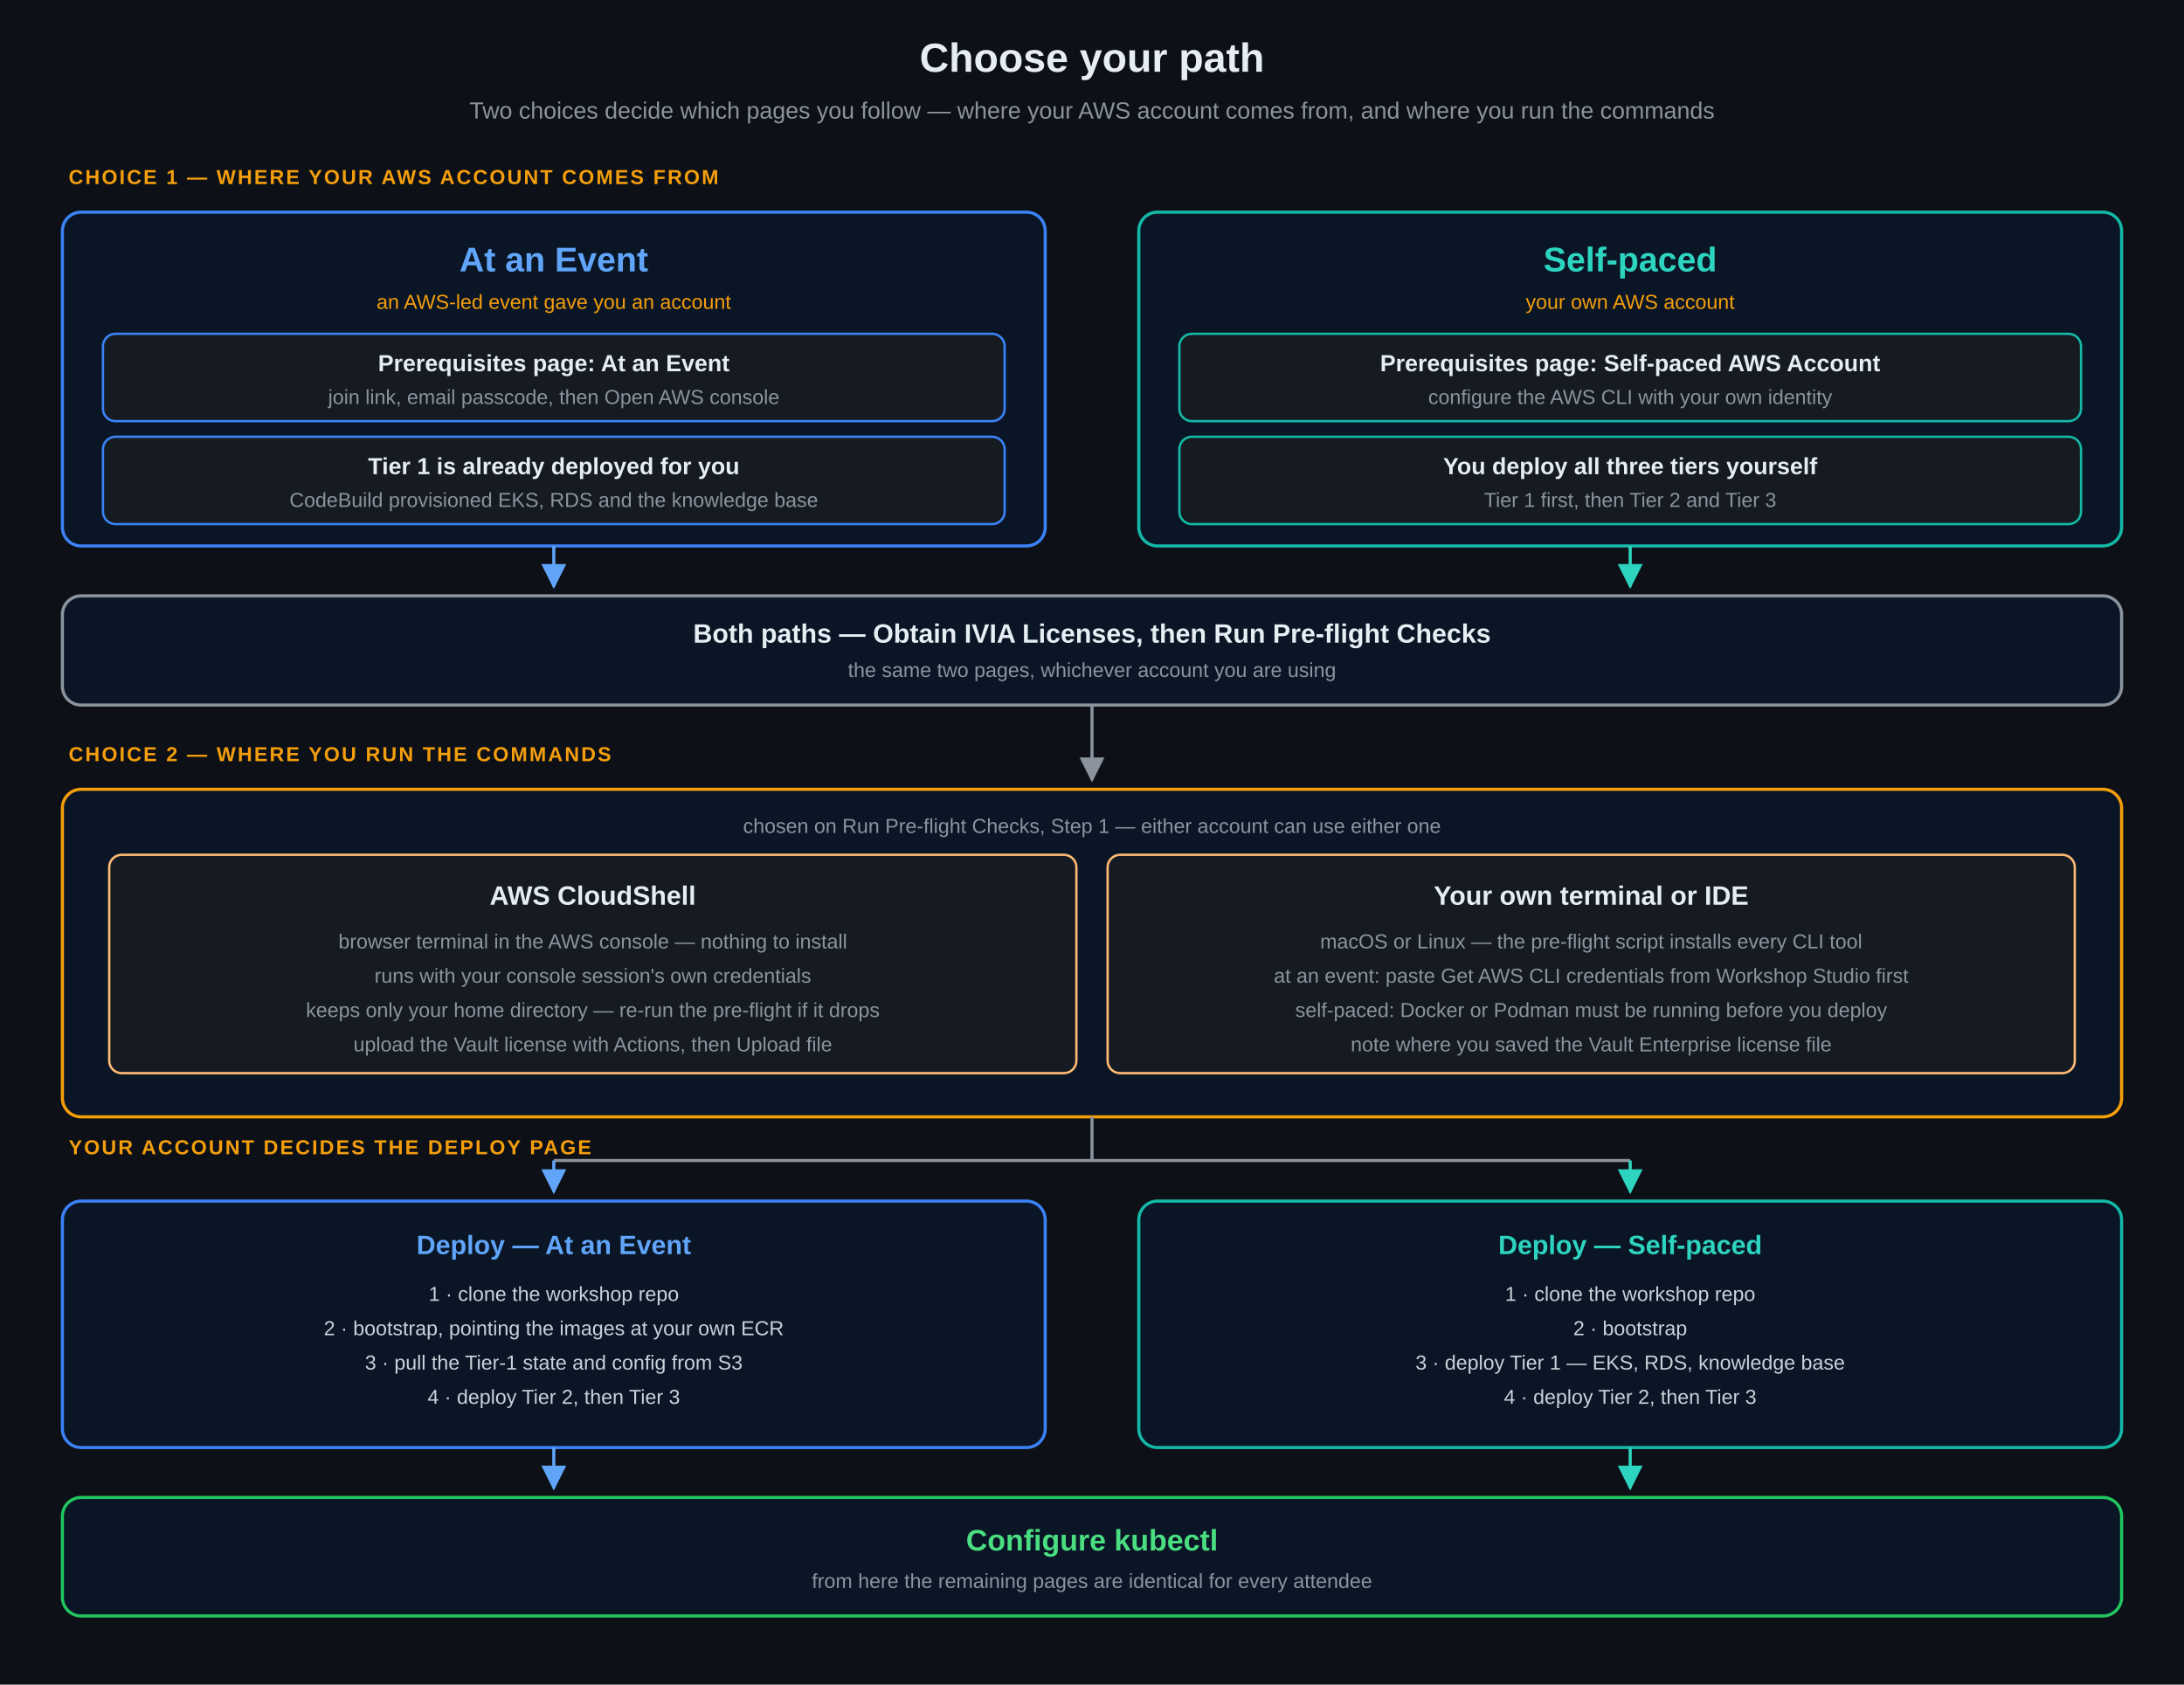
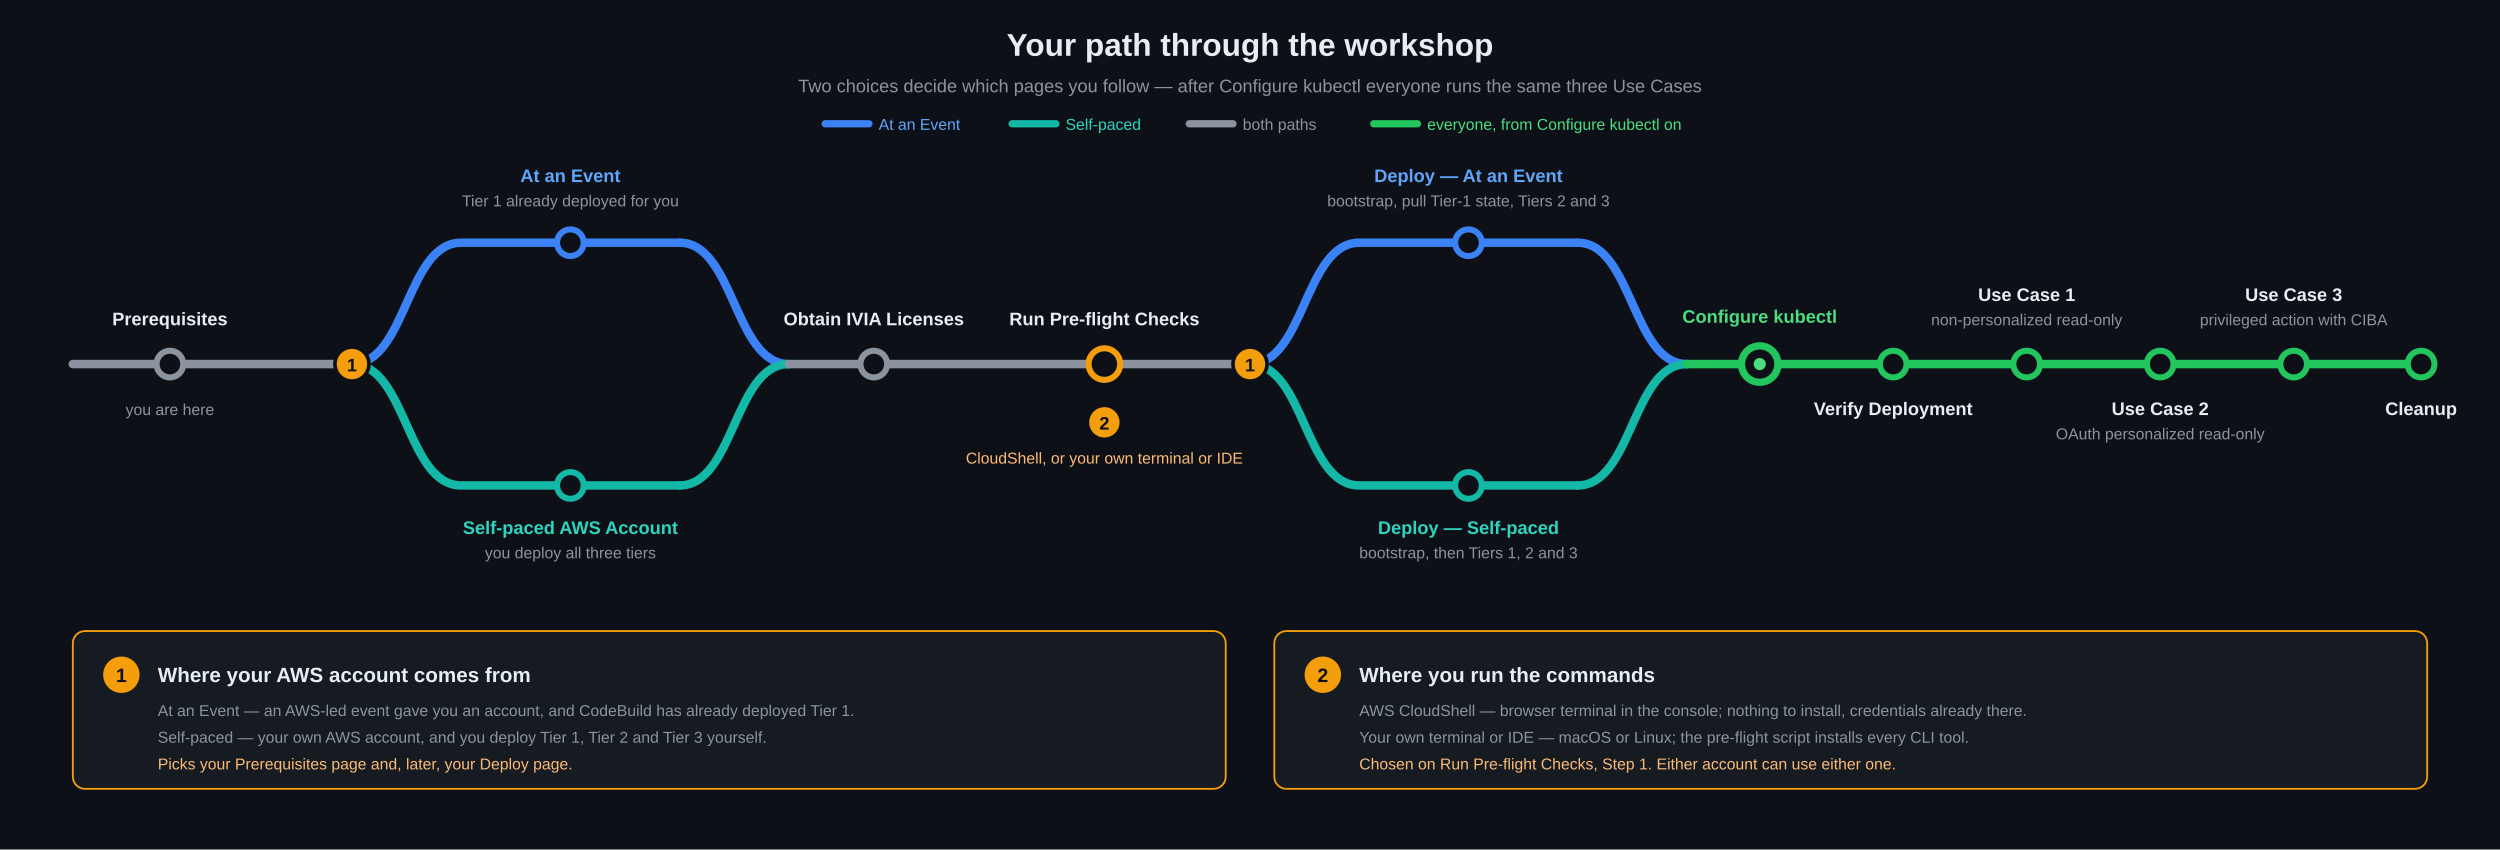
- <svg xmlns="http://www.w3.org/2000/svg" viewBox="0 0 1400 1080" width="1400" height="1080" style="background:#0d1117; font-family: 'Segoe UI', 'Helvetica Neue', Arial, sans-serif;">
-   <rect width="1400" height="1080" fill="#0d1117" />
-   <defs>
-     <marker id="arrowblue" viewBox="0 0 10 10" refX="9" refY="5" markerWidth="8" markerHeight="8" orient="auto-start-reverse">
-       <path d="M 0 0 L 10 5 L 0 10 z" fill="#60a5fa" />
-     </marker>
-     <marker id="arrowteal" viewBox="0 0 10 10" refX="9" refY="5" markerWidth="8" markerHeight="8" orient="auto-start-reverse">
-       <path d="M 0 0 L 10 5 L 0 10 z" fill="#2dd4bf" />
-     </marker>
-     <marker id="arrowgrey" viewBox="0 0 10 10" refX="9" refY="5" markerWidth="8" markerHeight="8" orient="auto-start-reverse">
-       <path d="M 0 0 L 10 5 L 0 10 z" fill="#8b949e" />
-     </marker>
-   </defs>
-   <text x="700" y="46" text-anchor="middle" font-size="26" font-weight="600" fill="#e6edf3">Choose your path</text>
-   <text x="700" y="76" text-anchor="middle" font-size="15" fill="#8b949e">Two choices decide which pages you follow — where your AWS account comes from, and where you run the commands</text>
-   <text x="44" y="118" font-size="13" font-weight="600" letter-spacing="1.2" fill="#f59e0b">CHOICE 1 — WHERE YOUR AWS ACCOUNT COMES FROM</text>
-   <rect x="40" y="136" width="630" height="214" rx="12" fill="#0a1626" stroke="#3b82f6" stroke-width="2" />
-   <text x="355" y="174" text-anchor="middle" font-size="22" font-weight="700" fill="#60a5fa">At an Event</text>
-   <text x="355" y="198" text-anchor="middle" font-size="13" fill="#f59e0b">an AWS-led event gave you an account</text>
-   <rect x="66" y="214" width="578" height="56" rx="8" fill="#161b22" stroke="#3b82f6" stroke-width="1.5" />
-   <text x="355" y="238" text-anchor="middle" font-size="15" font-weight="600" fill="#e6edf3">Prerequisites page: At an Event</text>
-   <text x="355" y="259" text-anchor="middle" font-size="13" fill="#8b949e">join link, email passcode, then Open AWS console</text>
-   <rect x="66" y="280" width="578" height="56" rx="8" fill="#161b22" stroke="#3b82f6" stroke-width="1.5" />
-   <text x="355" y="304" text-anchor="middle" font-size="15" font-weight="600" fill="#e6edf3">Tier 1 is already deployed for you</text>
-   <text x="355" y="325" text-anchor="middle" font-size="13" fill="#8b949e">CodeBuild provisioned EKS, RDS and the knowledge base</text>
-   <rect x="730" y="136" width="630" height="214" rx="12" fill="#0a1626" stroke="#14b8a6" stroke-width="2" />
-   <text x="1045" y="174" text-anchor="middle" font-size="22" font-weight="700" fill="#2dd4bf">Self-paced</text>
-   <text x="1045" y="198" text-anchor="middle" font-size="13" fill="#f59e0b">your own AWS account</text>
-   <rect x="756" y="214" width="578" height="56" rx="8" fill="#161b22" stroke="#14b8a6" stroke-width="1.5" />
-   <text x="1045" y="238" text-anchor="middle" font-size="15" font-weight="600" fill="#e6edf3">Prerequisites page: Self-paced AWS Account</text>
-   <text x="1045" y="259" text-anchor="middle" font-size="13" fill="#8b949e">configure the AWS CLI with your own identity</text>
-   <rect x="756" y="280" width="578" height="56" rx="8" fill="#161b22" stroke="#14b8a6" stroke-width="1.5" />
-   <text x="1045" y="304" text-anchor="middle" font-size="15" font-weight="600" fill="#e6edf3">You deploy all three tiers yourself</text>
-   <text x="1045" y="325" text-anchor="middle" font-size="13" fill="#8b949e">Tier 1 first, then Tier 2 and Tier 3</text>
-   <line x1="355" y1="350" x2="355" y2="376" stroke="#60a5fa" stroke-width="2" marker-end="url(#arrowblue)" />
-   <line x1="1045" y1="350" x2="1045" y2="376" stroke="#2dd4bf" stroke-width="2" marker-end="url(#arrowteal)" />
-   <rect x="40" y="382" width="1320" height="70" rx="12" fill="#0a1626" stroke="#8b949e" stroke-width="2" />
-   <text x="700" y="412" text-anchor="middle" font-size="17" font-weight="600" fill="#e6edf3">Both paths — Obtain IVIA Licenses, then Run Pre-flight Checks</text>
-   <text x="700" y="434" text-anchor="middle" font-size="13" fill="#8b949e">the same two pages, whichever account you are using</text>
-   <line x1="700" y1="452" x2="700" y2="500" stroke="#8b949e" stroke-width="2" marker-end="url(#arrowgrey)" />
-   <text x="44" y="488" font-size="13" font-weight="600" letter-spacing="1.2" fill="#f59e0b">CHOICE 2 — WHERE YOU RUN THE COMMANDS</text>
-   <rect x="40" y="506" width="1320" height="210" rx="12" fill="#0a1626" stroke="#f59e0b" stroke-width="2" />
-   <text x="700" y="534" text-anchor="middle" font-size="13" fill="#8b949e">chosen on Run Pre-flight Checks, Step 1 — either account can use either one</text>
-   <rect x="70" y="548" width="620" height="140" rx="8" fill="#161b22" stroke="#fdba74" stroke-width="1.5" />
-   <text x="380" y="580" text-anchor="middle" font-size="17" font-weight="600" fill="#e6edf3">AWS CloudShell</text>
-   <text x="380" y="608" text-anchor="middle" font-size="13" fill="#8b949e">browser terminal in the AWS console — nothing to install</text>
-   <text x="380" y="630" text-anchor="middle" font-size="13" fill="#8b949e">runs with your console session's own credentials</text>
-   <text x="380" y="652" text-anchor="middle" font-size="13" fill="#8b949e">keeps only your home directory — re-run the pre-flight if it drops</text>
-   <text x="380" y="674" text-anchor="middle" font-size="13" fill="#8b949e">upload the Vault license with Actions, then Upload file</text>
-   <rect x="710" y="548" width="620" height="140" rx="8" fill="#161b22" stroke="#fdba74" stroke-width="1.5" />
-   <text x="1020" y="580" text-anchor="middle" font-size="17" font-weight="600" fill="#e6edf3">Your own terminal or IDE</text>
-   <text x="1020" y="608" text-anchor="middle" font-size="13" fill="#8b949e">macOS or Linux — the pre-flight script installs every CLI tool</text>
-   <text x="1020" y="630" text-anchor="middle" font-size="13" fill="#8b949e">at an event: paste Get AWS CLI credentials from Workshop Studio first</text>
-   <text x="1020" y="652" text-anchor="middle" font-size="13" fill="#8b949e">self-paced: Docker or Podman must be running before you deploy</text>
-   <text x="1020" y="674" text-anchor="middle" font-size="13" fill="#8b949e">note where you saved the Vault Enterprise license file</text>
-   <text x="44" y="740" font-size="13" font-weight="600" letter-spacing="1.2" fill="#f59e0b">YOUR ACCOUNT DECIDES THE DEPLOY PAGE</text>
-   <line x1="700" y1="716" x2="700" y2="744" stroke="#8b949e" stroke-width="2" />
-   <line x1="355" y1="744" x2="1045" y2="744" stroke="#8b949e" stroke-width="2" />
-   <line x1="355" y1="744" x2="355" y2="764" stroke="#60a5fa" stroke-width="2" marker-end="url(#arrowblue)" />
-   <line x1="1045" y1="744" x2="1045" y2="764" stroke="#2dd4bf" stroke-width="2" marker-end="url(#arrowteal)" />
-   <rect x="40" y="770" width="630" height="158" rx="12" fill="#0a1626" stroke="#3b82f6" stroke-width="2" />
-   <text x="355" y="804" text-anchor="middle" font-size="17" font-weight="600" fill="#60a5fa">Deploy — At an Event</text>
-   <text x="355" y="834" text-anchor="middle" font-size="13" fill="#c9d1d9">1 · clone the workshop repo</text>
-   <text x="355" y="856" text-anchor="middle" font-size="13" fill="#c9d1d9">2 · bootstrap, pointing the images at your own ECR</text>
-   <text x="355" y="878" text-anchor="middle" font-size="13" fill="#c9d1d9">3 · pull the Tier-1 state and config from S3</text>
-   <text x="355" y="900" text-anchor="middle" font-size="13" fill="#c9d1d9">4 · deploy Tier 2, then Tier 3</text>
-   <rect x="730" y="770" width="630" height="158" rx="12" fill="#0a1626" stroke="#14b8a6" stroke-width="2" />
-   <text x="1045" y="804" text-anchor="middle" font-size="17" font-weight="600" fill="#2dd4bf">Deploy — Self-paced</text>
-   <text x="1045" y="834" text-anchor="middle" font-size="13" fill="#c9d1d9">1 · clone the workshop repo</text>
-   <text x="1045" y="856" text-anchor="middle" font-size="13" fill="#c9d1d9">2 · bootstrap</text>
-   <text x="1045" y="878" text-anchor="middle" font-size="13" fill="#c9d1d9">3 · deploy Tier 1 — EKS, RDS, knowledge base</text>
-   <text x="1045" y="900" text-anchor="middle" font-size="13" fill="#c9d1d9">4 · deploy Tier 2, then Tier 3</text>
-   <line x1="355" y1="928" x2="355" y2="954" stroke="#60a5fa" stroke-width="2" marker-end="url(#arrowblue)" />
-   <line x1="1045" y1="928" x2="1045" y2="954" stroke="#2dd4bf" stroke-width="2" marker-end="url(#arrowteal)" />
-   <rect x="40" y="960" width="1320" height="76" rx="12" fill="#0a1626" stroke="#22c55e" stroke-width="2" />
-   <text x="700" y="994" text-anchor="middle" font-size="19" font-weight="600" fill="#4ade80">Configure kubectl</text>
-   <text x="700" y="1018" text-anchor="middle" font-size="13" fill="#8b949e">from here the remaining pages are identical for every attendee</text>
+ <svg xmlns="http://www.w3.org/2000/svg" viewBox="0 0 2060 700" width="2060" height="700" style="background:#0d1117; font-family: 'Segoe UI', 'Helvetica Neue', Arial, sans-serif;">
+   <rect width="2060" height="700" fill="#0d1117" />
+   <text x="1030" y="46" text-anchor="middle" font-size="26" font-weight="600" fill="#e6edf3">Your path through the workshop</text>
+   <text x="1030" y="76" text-anchor="middle" font-size="15" fill="#8b949e">Two choices decide which pages you follow — after Configure kubectl everyone runs the same three Use Cases</text>
+   <line x1="680" y1="102" x2="716" y2="102" stroke="#3b82f6" stroke-width="6" stroke-linecap="round" />
+   <text x="724" y="107" font-size="13" fill="#60a5fa">At an Event</text>
+   <line x1="834" y1="102" x2="870" y2="102" stroke="#14b8a6" stroke-width="6" stroke-linecap="round" />
+   <text x="878" y="107" font-size="13" fill="#2dd4bf">Self-paced</text>
+   <line x1="980" y1="102" x2="1016" y2="102" stroke="#8b949e" stroke-width="6" stroke-linecap="round" />
+   <text x="1024" y="107" font-size="13" fill="#8b949e">both paths</text>
+   <line x1="1132" y1="102" x2="1168" y2="102" stroke="#22c55e" stroke-width="6" stroke-linecap="round" />
+   <text x="1176" y="107" font-size="13" fill="#4ade80">everyone, from Configure kubectl on</text>
+   <g fill="none" stroke-width="7" stroke-linecap="round">
+     <path d="M 60,300 H 290" stroke="#8b949e" />
+     <path d="M 290,300 C 335,300 335,200 380,200 H 560" stroke="#3b82f6" />
+     <path d="M 290,300 C 335,300 335,400 380,400 H 560" stroke="#14b8a6" />
+     <path d="M 560,200 C 605,200 605,300 650,300" stroke="#3b82f6" />
+     <path d="M 560,400 C 605,400 605,300 650,300" stroke="#14b8a6" />
+     <path d="M 650,300 H 1030" stroke="#8b949e" />
+     <path d="M 1030,300 C 1075,300 1075,200 1120,200 H 1300" stroke="#3b82f6" />
+     <path d="M 1030,300 C 1075,300 1075,400 1120,400 H 1300" stroke="#14b8a6" />
+     <path d="M 1300,200 C 1345,200 1345,300 1390,300" stroke="#3b82f6" />
+     <path d="M 1300,400 C 1345,400 1345,300 1390,300" stroke="#14b8a6" />
+     <path d="M 1390,300 H 1995" stroke="#22c55e" />
+   </g>
+   <circle cx="140" cy="300" r="11" fill="#0d1117" stroke="#8b949e" stroke-width="5" />
+   <text x="140" y="268" text-anchor="middle" font-size="15" font-weight="600" fill="#e6edf3">Prerequisites</text>
+   <text x="140" y="342" text-anchor="middle" font-size="13" fill="#8b949e">you are here</text>
+   <circle cx="470" cy="200" r="11" fill="#0d1117" stroke="#3b82f6" stroke-width="5" />
+   <text x="470" y="150" text-anchor="middle" font-size="15" font-weight="600" fill="#60a5fa">At an Event</text>
+   <text x="470" y="170" text-anchor="middle" font-size="13" fill="#8b949e">Tier 1 already deployed for you</text>
+   <circle cx="470" cy="400" r="11" fill="#0d1117" stroke="#14b8a6" stroke-width="5" />
+   <text x="470" y="440" text-anchor="middle" font-size="15" font-weight="600" fill="#2dd4bf">Self-paced AWS Account</text>
+   <text x="470" y="460" text-anchor="middle" font-size="13" fill="#8b949e">you deploy all three tiers</text>
+   <circle cx="720" cy="300" r="11" fill="#0d1117" stroke="#8b949e" stroke-width="5" />
+   <text x="720" y="268" text-anchor="middle" font-size="15" font-weight="600" fill="#e6edf3">Obtain IVIA Licenses</text>
+   <circle cx="910" cy="300" r="13" fill="#0d1117" stroke="#f59e0b" stroke-width="5" />
+   <text x="910" y="268" text-anchor="middle" font-size="15" font-weight="600" fill="#e6edf3">Run Pre-flight Checks</text>
+   <text x="910" y="382" text-anchor="middle" font-size="13" fill="#fdba74">CloudShell, or your own terminal or IDE</text>
+   <circle cx="1210" cy="200" r="11" fill="#0d1117" stroke="#3b82f6" stroke-width="5" />
+   <text x="1210" y="150" text-anchor="middle" font-size="15" font-weight="600" fill="#60a5fa">Deploy — At an Event</text>
+   <text x="1210" y="170" text-anchor="middle" font-size="13" fill="#8b949e">bootstrap, pull Tier-1 state, Tiers 2 and 3</text>
+   <circle cx="1210" cy="400" r="11" fill="#0d1117" stroke="#14b8a6" stroke-width="5" />
+   <text x="1210" y="440" text-anchor="middle" font-size="15" font-weight="600" fill="#2dd4bf">Deploy — Self-paced</text>
+   <text x="1210" y="460" text-anchor="middle" font-size="13" fill="#8b949e">bootstrap, then Tiers 1, 2 and 3</text>
+   <circle cx="1450" cy="300" r="15" fill="#0d1117" stroke="#22c55e" stroke-width="6" />
+   <circle cx="1450" cy="300" r="5" fill="#4ade80" />
+   <text x="1450" y="266" text-anchor="middle" font-size="15" font-weight="600" fill="#4ade80">Configure kubectl</text>
+   <circle cx="1560" cy="300" r="11" fill="#0d1117" stroke="#22c55e" stroke-width="5" />
+   <text x="1560" y="342" text-anchor="middle" font-size="15" font-weight="600" fill="#e6edf3">Verify Deployment</text>
+   <circle cx="1670" cy="300" r="11" fill="#0d1117" stroke="#22c55e" stroke-width="5" />
+   <text x="1670" y="248" text-anchor="middle" font-size="15" font-weight="600" fill="#e6edf3">Use Case 1</text>
+   <text x="1670" y="268" text-anchor="middle" font-size="13" fill="#8b949e">non-personalized read-only</text>
+   <circle cx="1780" cy="300" r="11" fill="#0d1117" stroke="#22c55e" stroke-width="5" />
+   <text x="1780" y="342" text-anchor="middle" font-size="15" font-weight="600" fill="#e6edf3">Use Case 2</text>
+   <text x="1780" y="362" text-anchor="middle" font-size="13" fill="#8b949e">OAuth personalized read-only</text>
+   <circle cx="1890" cy="300" r="11" fill="#0d1117" stroke="#22c55e" stroke-width="5" />
+   <text x="1890" y="248" text-anchor="middle" font-size="15" font-weight="600" fill="#e6edf3">Use Case 3</text>
+   <text x="1890" y="268" text-anchor="middle" font-size="13" fill="#8b949e">privileged action with CIBA</text>
+   <circle cx="1995" cy="300" r="11" fill="#0d1117" stroke="#22c55e" stroke-width="5" />
+   <text x="1995" y="342" text-anchor="middle" font-size="15" font-weight="600" fill="#e6edf3">Cleanup</text>
+   <circle cx="290" cy="300" r="14" fill="#f59e0b" stroke="#0d1117" stroke-width="3" />
+   <text x="290" y="306" text-anchor="middle" font-size="15" font-weight="700" fill="#0d1117">1</text>
+   <circle cx="1030" cy="300" r="14" fill="#f59e0b" stroke="#0d1117" stroke-width="3" />
+   <text x="1030" y="306" text-anchor="middle" font-size="15" font-weight="700" fill="#0d1117">1</text>
+   <circle cx="910" cy="348" r="14" fill="#f59e0b" stroke="#0d1117" stroke-width="3" />
+   <text x="910" y="354" text-anchor="middle" font-size="15" font-weight="700" fill="#0d1117">2</text>
+   <rect x="60" y="520" width="950" height="130" rx="10" fill="#161b22" stroke="#f59e0b" stroke-width="1.5" />
+   <circle cx="100" cy="556" r="15" fill="#f59e0b" />
+   <text x="100" y="562" text-anchor="middle" font-size="16" font-weight="700" fill="#0d1117">1</text>
+   <text x="130" y="562" font-size="17" font-weight="600" fill="#e6edf3">Where your AWS account comes from</text>
+   <text x="130" y="590" font-size="13" fill="#8b949e">At an Event — an AWS-led event gave you an account, and CodeBuild has already deployed Tier 1.</text>
+   <text x="130" y="612" font-size="13" fill="#8b949e">Self-paced — your own AWS account, and you deploy Tier 1, Tier 2 and Tier 3 yourself.</text>
+   <text x="130" y="634" font-size="13" fill="#fdba74">Picks your Prerequisites page and, later, your Deploy page.</text>
+   <rect x="1050" y="520" width="950" height="130" rx="10" fill="#161b22" stroke="#f59e0b" stroke-width="1.5" />
+   <circle cx="1090" cy="556" r="15" fill="#f59e0b" />
+   <text x="1090" y="562" text-anchor="middle" font-size="16" font-weight="700" fill="#0d1117">2</text>
+   <text x="1120" y="562" font-size="17" font-weight="600" fill="#e6edf3">Where you run the commands</text>
+   <text x="1120" y="590" font-size="13" fill="#8b949e">AWS CloudShell — browser terminal in the console; nothing to install, credentials already there.</text>
+   <text x="1120" y="612" font-size="13" fill="#8b949e">Your own terminal or IDE — macOS or Linux; the pre-flight script installs every CLI tool.</text>
+   <text x="1120" y="634" font-size="13" fill="#fdba74">Chosen on Run Pre-flight Checks, Step 1. Either account can use either one.</text>
</svg>
